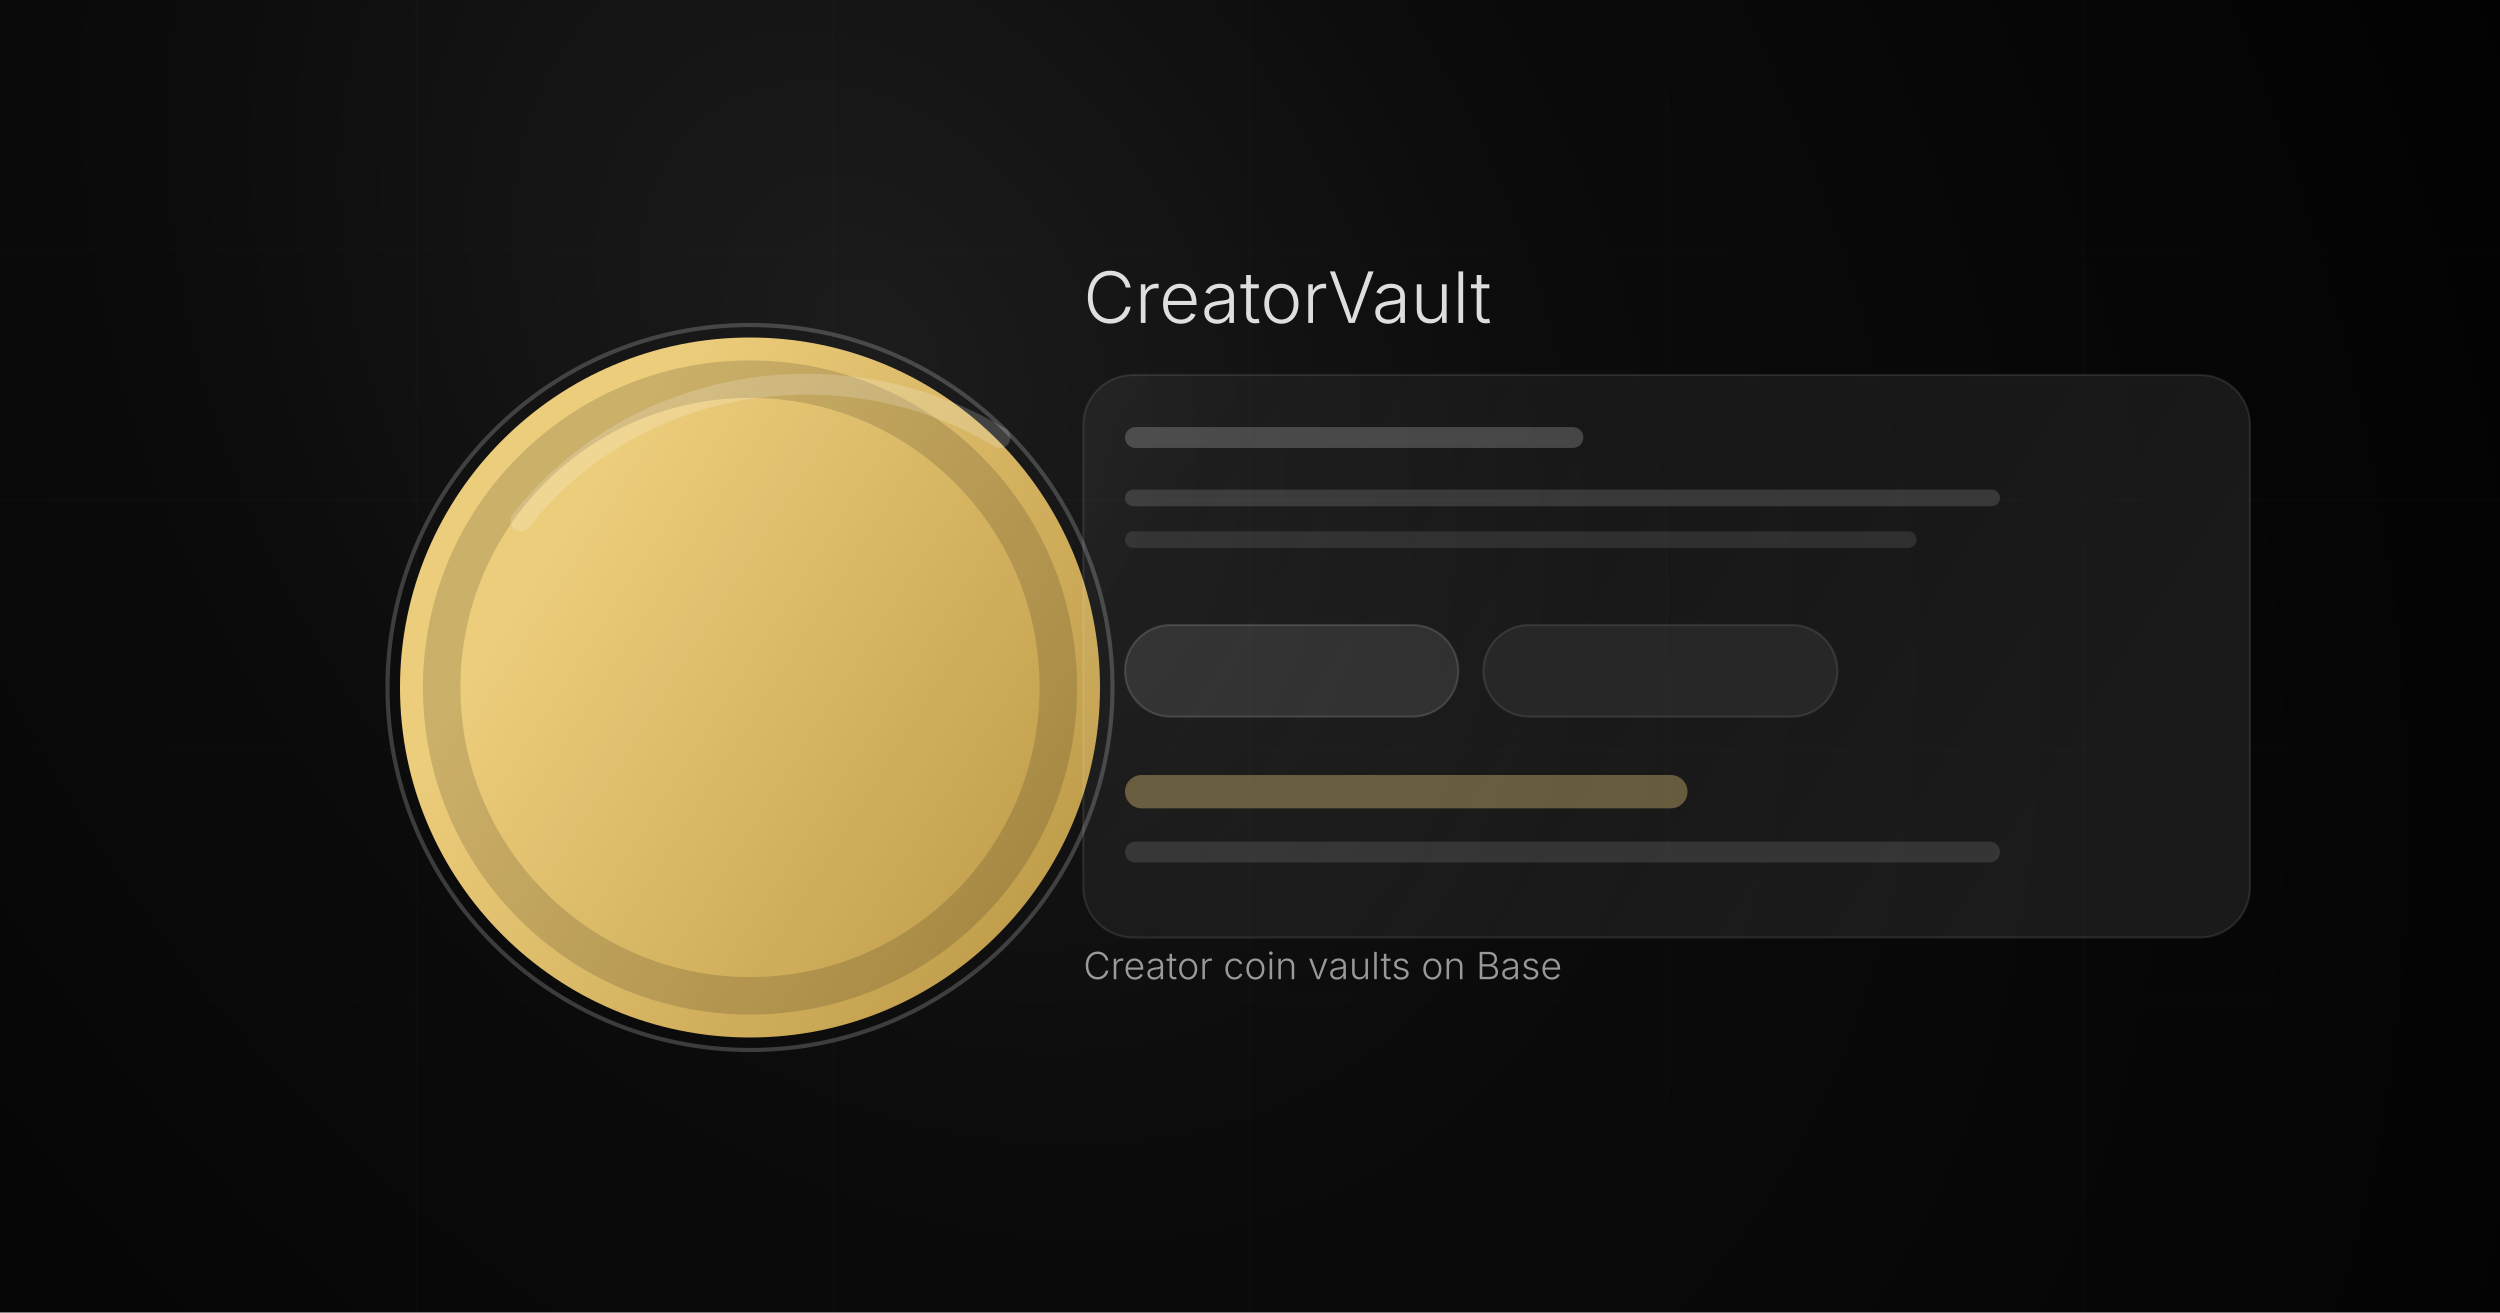
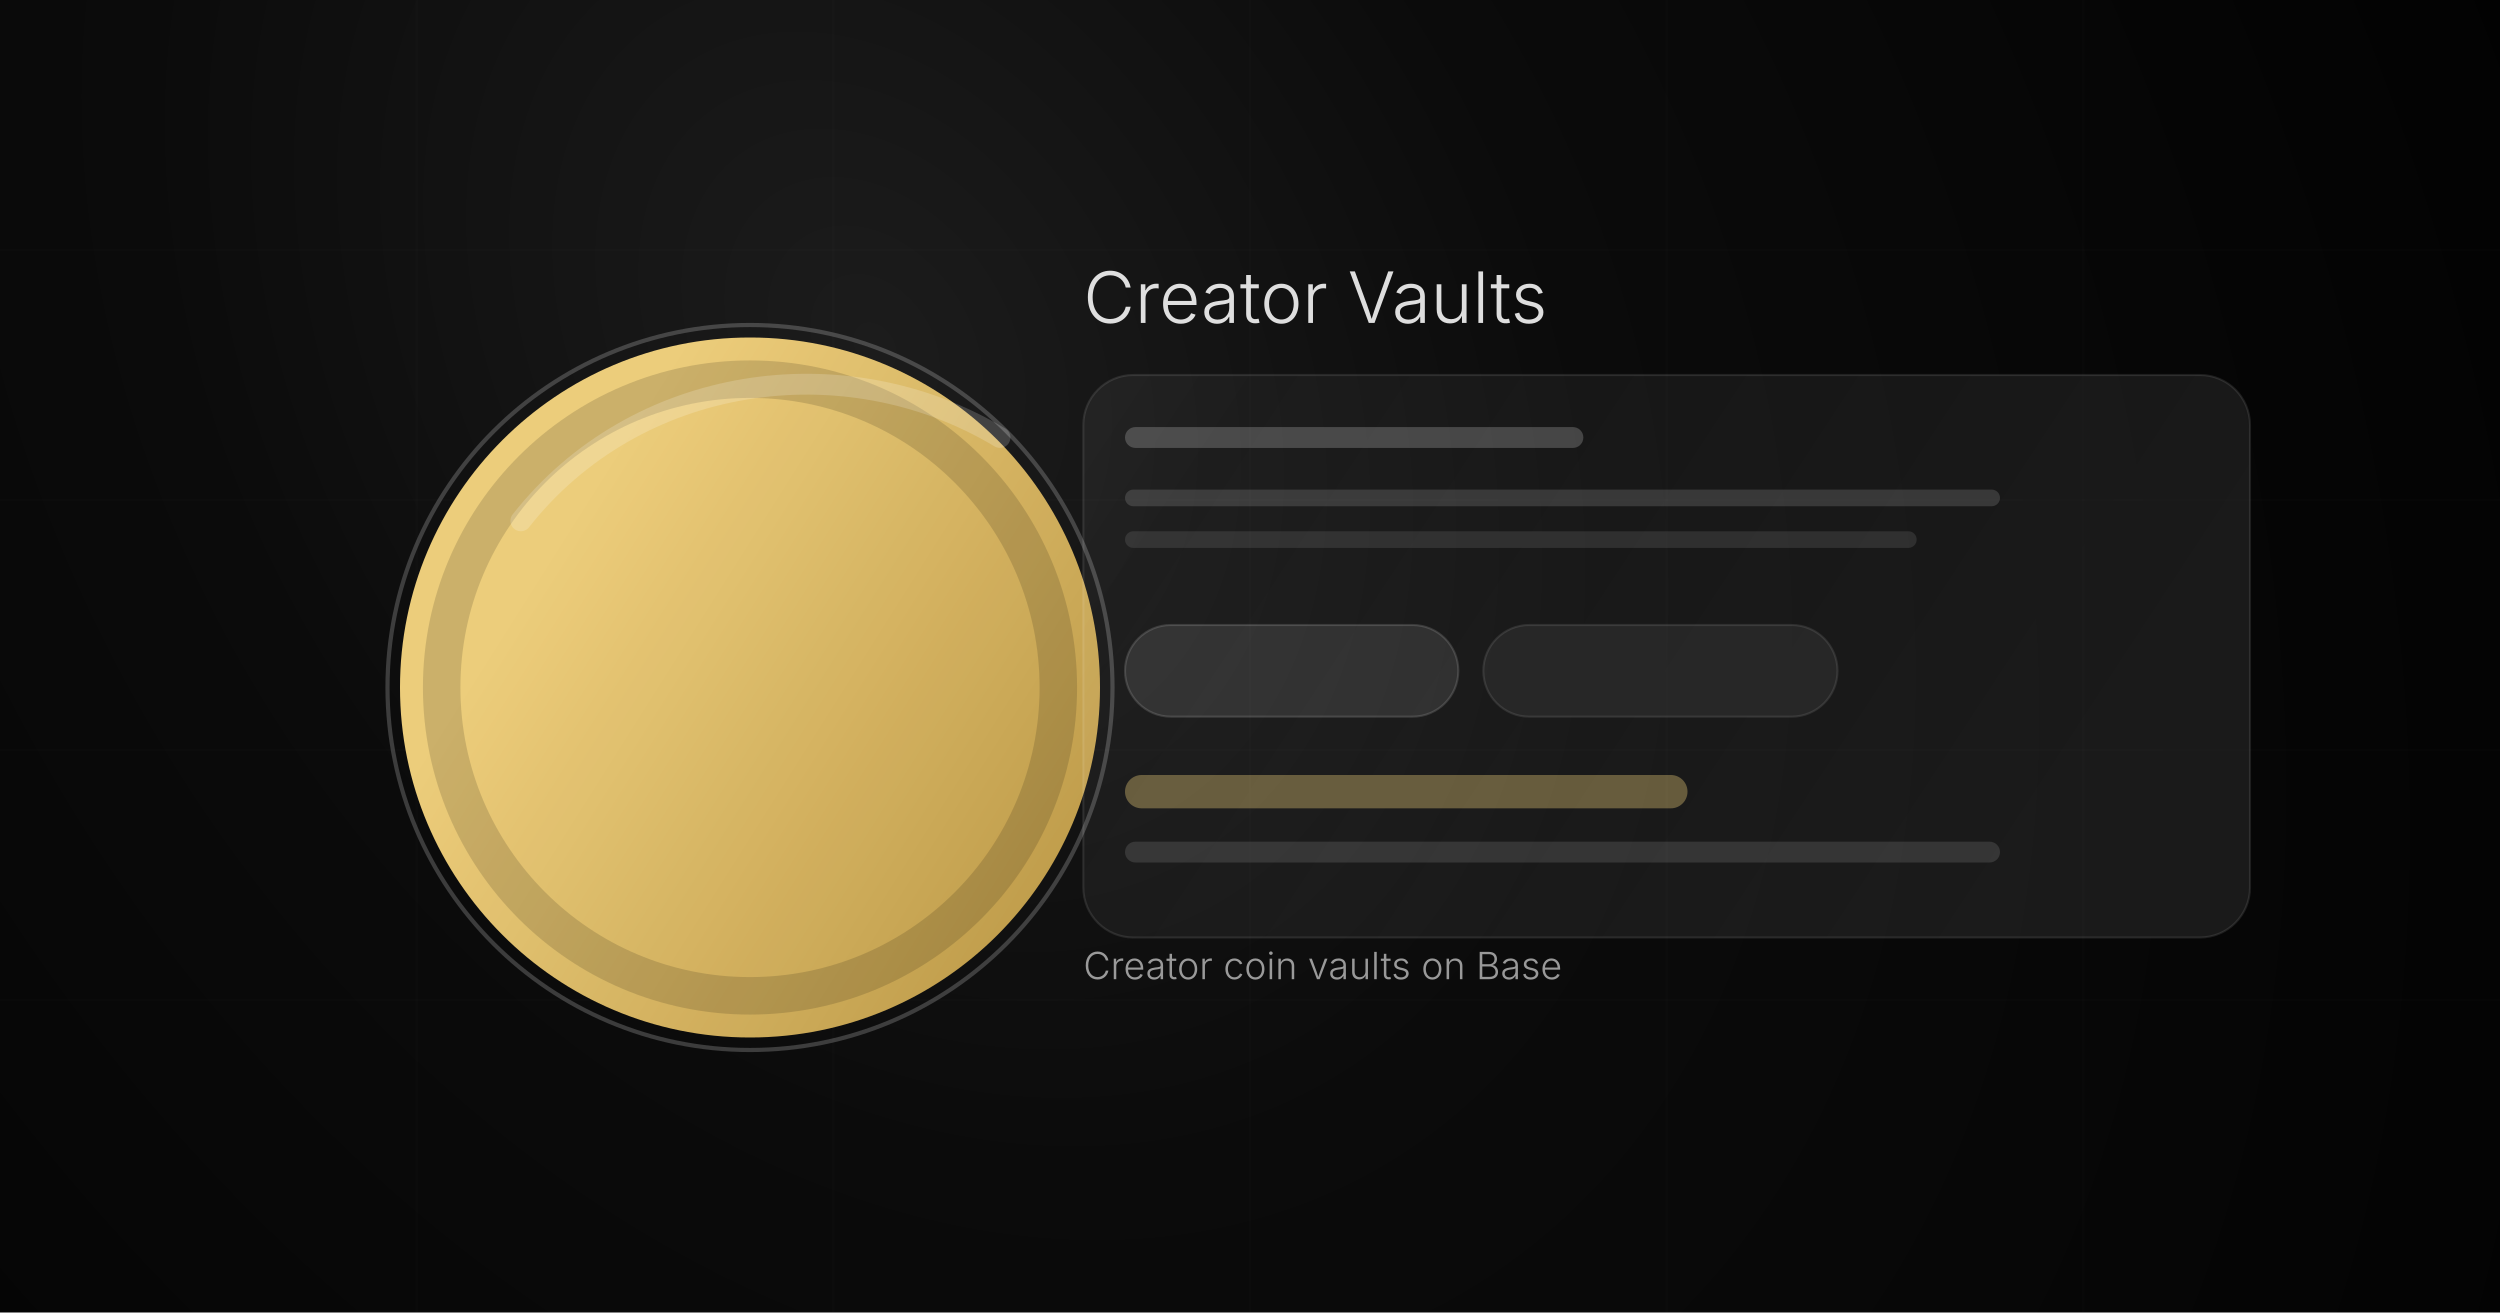
<svg xmlns="http://www.w3.org/2000/svg" width="1200" height="630" viewBox="0 0 1200 630" fill="none">
  <defs>
    <radialGradient id="bg" cx="0" cy="0" r="1" gradientUnits="userSpaceOnUse" gradientTransform="translate(420 170) rotate(55) scale(1200 900)">
      <stop stop-color="#1C1C1C" />
      <stop offset="0.35" stop-color="#0B0B0B" />
      <stop offset="1" stop-color="#000000" />
    </radialGradient>
    <linearGradient id="gold" x1="330" y1="160" x2="900" y2="520" gradientUnits="userSpaceOnUse">
      <stop stop-color="#F7D680" />
      <stop offset="0.45" stop-color="#C7A24C" />
      <stop offset="1" stop-color="#7A5C1E" />
    </linearGradient>
    <linearGradient id="glass" x1="280" y1="120" x2="920" y2="540" gradientUnits="userSpaceOnUse">
      <stop stop-color="rgba(255,255,255,0.10)" />
      <stop offset="0.4" stop-color="rgba(255,255,255,0.04)" />
      <stop offset="1" stop-color="rgba(255,255,255,0.08)" />
    </linearGradient>
  </defs>
  <rect width="1200" height="630" fill="url(#bg)" />
  <g opacity="0.12" stroke="rgba(255,255,255,0.08)">
    <path d="M0 120H1200" />
    <path d="M0 240H1200" />
    <path d="M0 360H1200" />
    <path d="M0 480H1200" />
    <path d="M200 0V630" />
    <path d="M400 0V630" />
    <path d="M600 0V630" />
    <path d="M800 0V630" />
    <path d="M1000 0V630" />
  </g>
  <circle cx="360" cy="330" r="168" fill="url(#gold)" opacity="0.95" />
  <circle cx="360" cy="330" r="174" stroke="rgba(255,255,255,0.20)" stroke-width="2" />
  <circle cx="360" cy="330" r="148" stroke="rgba(0,0,0,0.40)" stroke-width="18" opacity="0.35" />
  <path d="M250 250c55-70 155-85 230-40" stroke="rgba(255,255,255,0.18)" stroke-width="10" stroke-linecap="round" />
  <rect x="520" y="180" width="560" height="270" rx="24" fill="url(#glass)" stroke="rgba(255,255,255,0.10)" />
  <rect x="540" y="205" width="220" height="10" rx="5" fill="rgba(255,255,255,0.20)" />
  <rect x="540" y="235" width="420" height="8" rx="4" fill="rgba(255,255,255,0.14)" />
  <rect x="540" y="255" width="380" height="8" rx="4" fill="rgba(255,255,255,0.10)" />
  <rect x="540" y="300" width="160" height="44" rx="22" fill="rgba(255,255,255,0.10)" stroke="rgba(255,255,255,0.14)" />
  <rect x="712" y="300" width="170" height="44" rx="22" fill="rgba(255,255,255,0.06)" stroke="rgba(255,255,255,0.10)" />
  <rect x="540" y="372" width="270" height="16" rx="8" fill="rgba(247,214,128,0.35)" />
  <rect x="540" y="404" width="420" height="10" rx="5" fill="rgba(255,255,255,0.12)" />
  <text x="520" y="155" fill="rgba(255,255,255,0.86)" font-family="Inter, ui-sans-serif, system-ui" font-size="34" font-weight="300">
-     CreatorVault
+     Creator Vaults
  </text>
  <text x="520" y="470" fill="rgba(255,255,255,0.58)" font-family="Inter, ui-sans-serif, system-ui" font-size="18" font-weight="300">
    Creator coin vaults on Base
  </text>
</svg>
